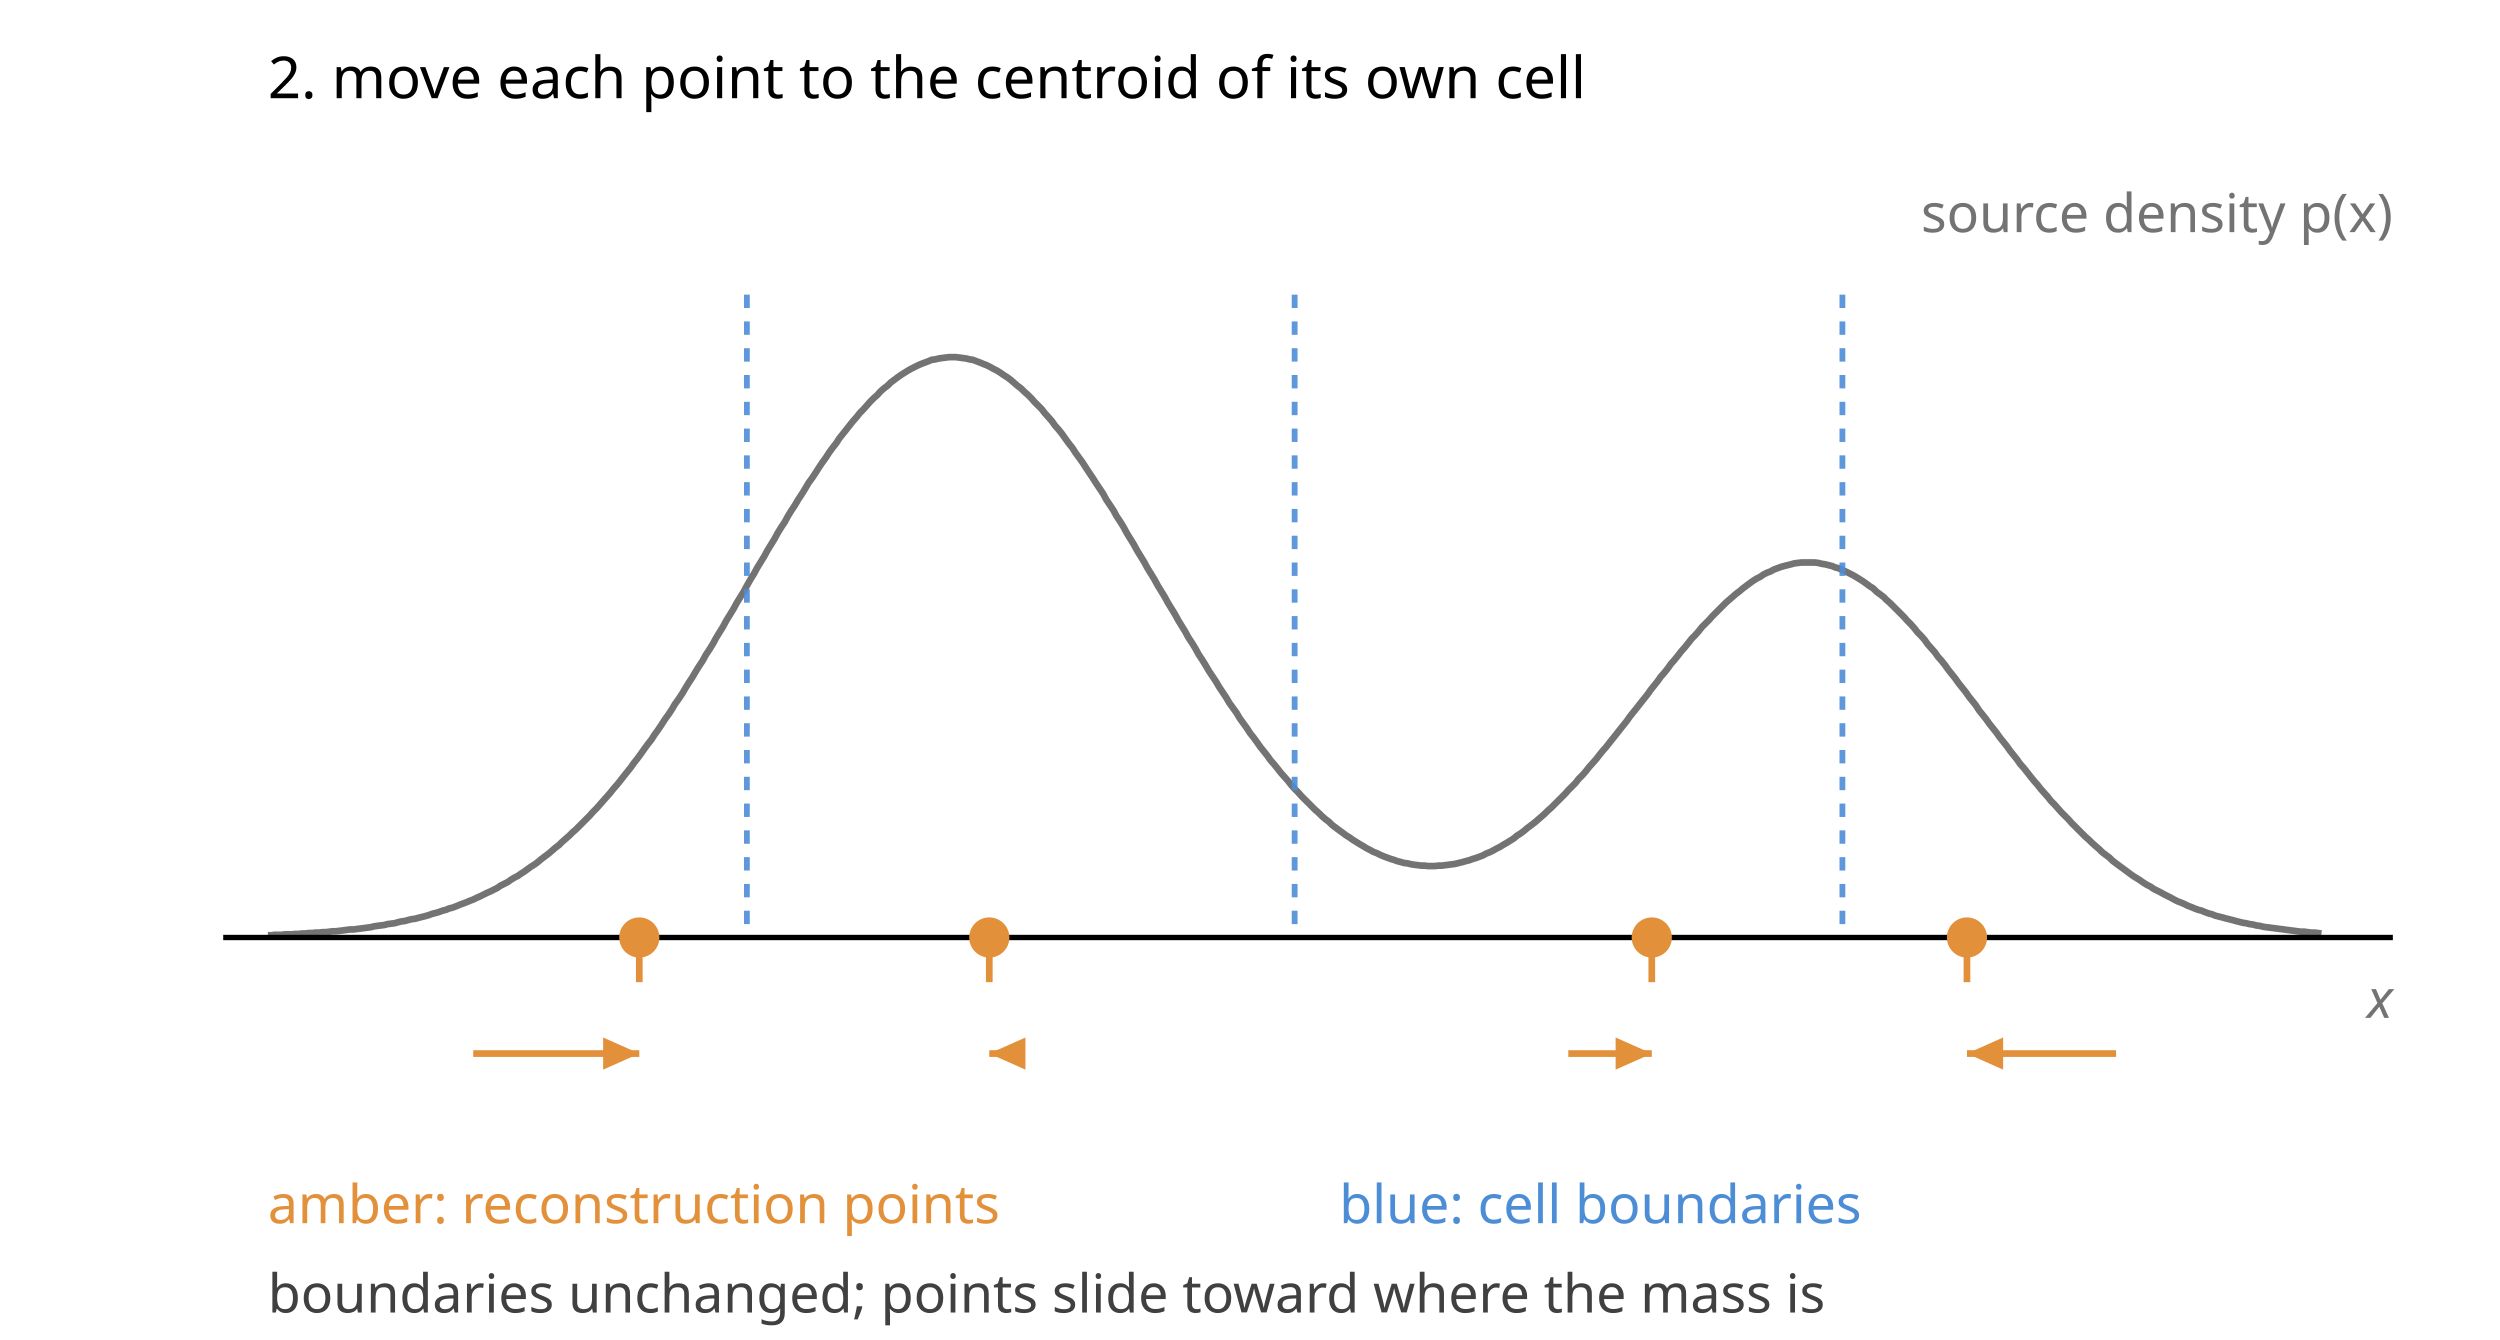
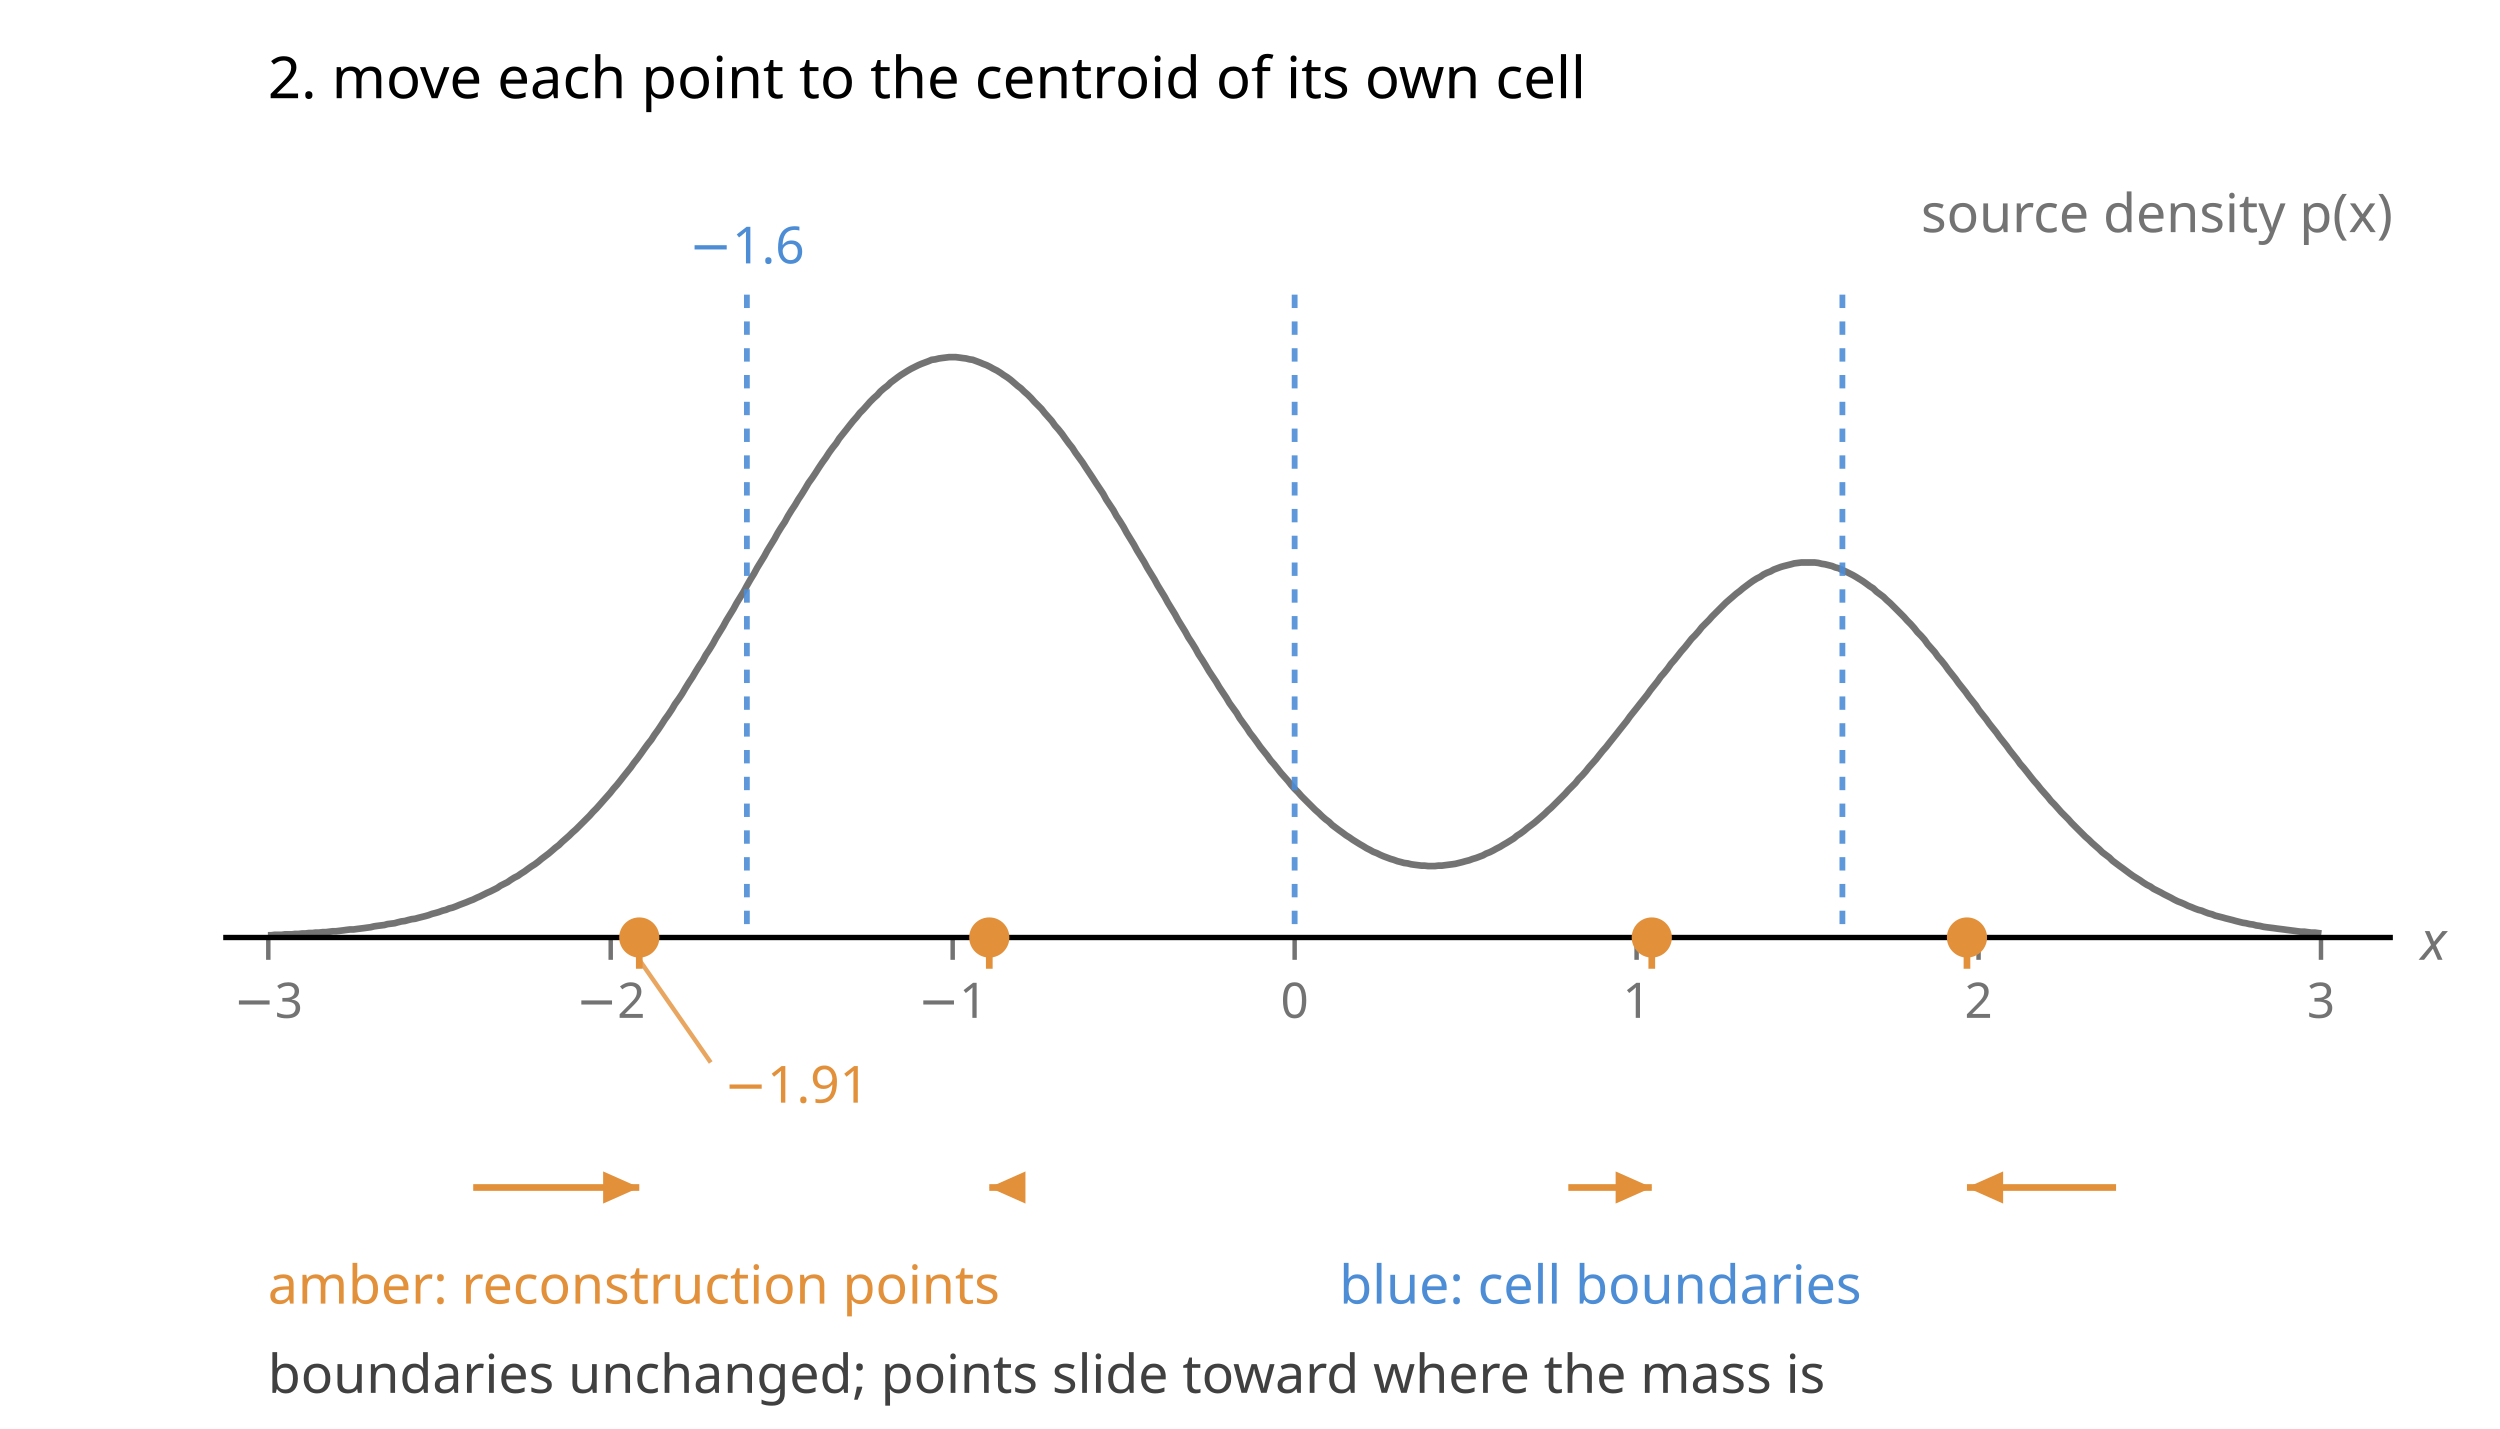
- <svg xmlns="http://www.w3.org/2000/svg" viewBox="0 0 560 300" font-family="system-ui, sans-serif" font-size="12">
+ <svg xmlns="http://www.w3.org/2000/svg" viewBox="0 0 560 320" font-family="system-ui, sans-serif" font-size="12">
  <defs>
    <marker id="a2" viewBox="0 0 10 10" refX="9" refY="5" markerWidth="6" markerHeight="6" orient="auto">
      <path d="M0,1 L9,5 L0,9 z" fill="#e2903a" />
    </marker>
    <marker id="a3" viewBox="0 0 10 10" refX="9" refY="5" markerWidth="6" markerHeight="6" orient="auto">
      <path d="M0,1 L9,5 L0,9 z" fill="#4c8dd6" />
    </marker>
  </defs>
  <text x="60" y="22" fill="currentColor" font-size="13">2. move each point to the centroid of its own cell</text>
  <path d="M60.0,209.5 L60.8,209.5 L61.5,209.4 L62.3,209.4 L63.1,209.4 L63.8,209.3 L64.6,209.3 L65.4,209.3 L66.1,209.2 L66.9,209.2 L67.7,209.1 L68.4,209.1 L69.2,209.0 L70.0,209.0 L70.7,208.9 L71.5,208.9 L72.3,208.8 L73.0,208.8 L73.8,208.7 L74.6,208.6 L75.3,208.6 L76.1,208.5 L76.9,208.4 L77.6,208.3 L78.4,208.2 L79.2,208.2 L79.9,208.1 L80.7,208.0 L81.5,207.9 L82.2,207.8 L83.0,207.7 L83.8,207.5 L84.5,207.4 L85.3,207.3 L86.1,207.2 L86.8,207.0 L87.6,206.9 L88.4,206.8 L89.1,206.6 L89.9,206.4 L90.7,206.3 L91.4,206.1 L92.2,205.9 L93.0,205.8 L93.7,205.6 L94.5,205.4 L95.3,205.2 L96.0,205.0 L96.8,204.7 L97.6,204.5 L98.3,204.3 L99.1,204.0 L99.9,203.8 L100.6,203.5 L101.4,203.3 L102.2,203.0 L102.9,202.7 L103.7,202.4 L104.5,202.1 L105.2,201.8 L106.0,201.5 L106.8,201.1 L107.5,200.8 L108.3,200.4 L109.1,200.0 L109.8,199.7 L110.6,199.3 L111.4,198.9 L112.1,198.4 L112.9,198.0 L113.7,197.6 L114.4,197.1 L115.2,196.6 L116.0,196.2 L116.7,195.7 L117.5,195.2 L118.3,194.6 L119.0,194.1 L119.8,193.6 L120.6,193.0 L121.3,192.4 L122.1,191.8 L122.9,191.2 L123.6,190.6 L124.4,189.9 L125.2,189.3 L125.9,188.6 L126.7,187.9 L127.5,187.2 L128.2,186.5 L129.0,185.8 L129.8,185.0 L130.5,184.3 L131.3,183.5 L132.1,182.7 L132.8,181.9 L133.6,181.1 L134.4,180.2 L135.1,179.4 L135.9,178.5 L136.7,177.6 L137.4,176.7 L138.2,175.8 L139.0,174.8 L139.7,173.9 L140.5,172.9 L141.3,171.9 L142.0,170.9 L142.8,169.9 L143.6,168.8 L144.3,167.8 L145.1,166.7 L145.9,165.7 L146.6,164.6 L147.4,163.5 L148.2,162.3 L148.9,161.2 L149.7,160.1 L150.5,158.9 L151.2,157.7 L152.0,156.6 L152.8,155.4 L153.5,154.2 L154.3,152.9 L155.1,151.7 L155.8,150.5 L156.6,149.2 L157.4,148.0 L158.1,146.7 L158.9,145.5 L159.7,144.2 L160.4,142.9 L161.2,141.6 L162.0,140.3 L162.7,139.0 L163.5,137.7 L164.3,136.4 L165.0,135.1 L165.8,133.8 L166.6,132.5 L167.3,131.2 L168.1,129.8 L168.9,128.5 L169.6,127.2 L170.4,125.9 L171.2,124.6 L171.9,123.3 L172.7,122.0 L173.5,120.7 L174.2,119.4 L175.0,118.1 L175.8,116.9 L176.5,115.6 L177.3,114.3 L178.1,113.1 L178.8,111.9 L179.6,110.7 L180.4,109.4 L181.1,108.2 L181.9,107.1 L182.7,105.9 L183.4,104.8 L184.2,103.6 L185.0,102.5 L185.7,101.4 L186.5,100.3 L187.3,99.3 L188.0,98.2 L188.8,97.2 L189.6,96.2 L190.3,95.3 L191.1,94.3 L191.9,93.4 L192.6,92.5 L193.4,91.7 L194.2,90.8 L194.9,90.0 L195.7,89.2 L196.5,88.5 L197.2,87.7 L198.0,87.0 L198.8,86.4 L199.5,85.7 L200.3,85.1 L201.1,84.5 L201.8,84.0 L202.6,83.5 L203.4,83.0 L204.1,82.6 L204.9,82.2 L205.7,81.8 L206.4,81.5 L207.2,81.2 L208.0,80.9 L208.7,80.6 L209.5,80.5 L210.3,80.3 L211.0,80.2 L211.8,80.1 L212.6,80.0 L213.3,80.0 L214.1,80.0 L214.9,80.1 L215.6,80.2 L216.4,80.3 L217.2,80.5 L217.9,80.6 L218.7,80.9 L219.5,81.2 L220.2,81.5 L221.0,81.8 L221.8,82.2 L222.5,82.6 L223.3,83.0 L224.1,83.5 L224.8,84.0 L225.6,84.5 L226.4,85.1 L227.1,85.7 L227.9,86.4 L228.7,87.0 L229.4,87.7 L230.2,88.4 L231.0,89.2 L231.7,90.0 L232.5,90.8 L233.3,91.6 L234.0,92.5 L234.8,93.4 L235.6,94.3 L236.3,95.3 L237.1,96.2 L237.9,97.2 L238.6,98.2 L239.4,99.3 L240.2,100.3 L240.9,101.4 L241.7,102.5 L242.5,103.6 L243.2,104.7 L244.0,105.9 L244.8,107.1 L245.5,108.2 L246.3,109.4 L247.1,110.6 L247.8,111.9 L248.6,113.1 L249.4,114.3 L250.1,115.6 L250.9,116.8 L251.7,118.1 L252.4,119.4 L253.2,120.7 L254.0,122.0 L254.7,123.3 L255.5,124.6 L256.3,125.9 L257.0,127.2 L257.8,128.5 L258.6,129.8 L259.3,131.1 L260.1,132.4 L260.9,133.7 L261.6,135.0 L262.4,136.3 L263.2,137.6 L263.9,138.9 L264.7,140.2 L265.5,141.5 L266.2,142.8 L267.0,144.0 L267.8,145.3 L268.5,146.6 L269.3,147.8 L270.1,149.1 L270.8,150.3 L271.6,151.5 L272.4,152.7 L273.1,153.9 L273.9,155.1 L274.7,156.3 L275.4,157.5 L276.2,158.6 L277.0,159.7 L277.7,160.9 L278.5,162.0 L279.3,163.1 L280.0,164.2 L280.8,165.2 L281.6,166.3 L282.3,167.3 L283.1,168.3 L283.9,169.3 L284.6,170.3 L285.4,171.2 L286.2,172.2 L286.9,173.1 L287.7,174.0 L288.5,174.9 L289.2,175.8 L290.0,176.7 L290.8,177.5 L291.5,178.3 L292.3,179.1 L293.1,179.9 L293.8,180.6 L294.6,181.4 L295.4,182.1 L296.1,182.8 L296.9,183.5 L297.7,184.1 L298.4,184.8 L299.2,185.4 L300.0,186.0 L300.7,186.5 L301.5,187.1 L302.3,187.6 L303.0,188.1 L303.8,188.6 L304.6,189.1 L305.3,189.5 L306.1,190.0 L306.9,190.4 L307.6,190.8 L308.4,191.1 L309.2,191.5 L309.9,191.8 L310.7,192.1 L311.5,192.4 L312.2,192.6 L313.0,192.9 L313.8,193.1 L314.5,193.3 L315.3,193.4 L316.1,193.6 L316.8,193.7 L317.6,193.8 L318.4,193.9 L319.1,193.9 L319.9,194.0 L320.7,194.0 L321.4,194.0 L322.2,193.9 L323.0,193.9 L323.7,193.8 L324.5,193.7 L325.3,193.6 L326.0,193.5 L326.8,193.3 L327.6,193.1 L328.3,192.9 L329.1,192.7 L329.9,192.4 L330.6,192.2 L331.4,191.9 L332.2,191.6 L332.9,191.2 L333.7,190.9 L334.5,190.5 L335.2,190.1 L336.0,189.7 L336.8,189.2 L337.5,188.8 L338.3,188.3 L339.1,187.8 L339.8,187.2 L340.6,186.7 L341.4,186.1 L342.1,185.5 L342.9,184.9 L343.7,184.3 L344.4,183.7 L345.2,183.0 L346.0,182.3 L346.7,181.6 L347.5,180.9 L348.3,180.1 L349.0,179.4 L349.8,178.6 L350.6,177.8 L351.3,177.0 L352.1,176.2 L352.9,175.4 L353.6,174.5 L354.4,173.7 L355.2,172.8 L355.9,171.9 L356.7,171.0 L357.5,170.1 L358.2,169.2 L359.0,168.2 L359.8,167.3 L360.5,166.4 L361.3,165.4 L362.1,164.4 L362.8,163.5 L363.6,162.5 L364.4,161.5 L365.1,160.5 L365.9,159.5 L366.7,158.5 L367.4,157.6 L368.2,156.6 L369.0,155.6 L369.7,154.6 L370.5,153.6 L371.3,152.6 L372.0,151.6 L372.8,150.7 L373.6,149.7 L374.3,148.7 L375.1,147.8 L375.9,146.8 L376.6,145.9 L377.4,145.0 L378.2,144.0 L378.9,143.1 L379.7,142.3 L380.5,141.4 L381.2,140.5 L382.0,139.7 L382.8,138.9 L383.5,138.1 L384.3,137.3 L385.1,136.5 L385.8,135.8 L386.6,135.0 L387.4,134.3 L388.1,133.7 L388.9,133.0 L389.7,132.4 L390.4,131.8 L391.2,131.2 L392.0,130.6 L392.7,130.1 L393.5,129.6 L394.3,129.2 L395.0,128.7 L395.8,128.3 L396.6,128.0 L397.3,127.6 L398.1,127.3 L398.9,127.0 L399.6,126.8 L400.4,126.6 L401.2,126.4 L401.9,126.2 L402.7,126.1 L403.5,126.0 L404.2,126.0 L405.0,126.0 L405.8,126.0 L406.5,126.0 L407.3,126.1 L408.1,126.3 L408.8,126.4 L409.6,126.6 L410.4,126.8 L411.1,127.1 L411.9,127.3 L412.7,127.7 L413.4,128.0 L414.2,128.4 L415.0,128.8 L415.7,129.2 L416.5,129.7 L417.3,130.2 L418.0,130.7 L418.8,131.3 L419.6,131.8 L420.3,132.5 L421.1,133.1 L421.9,133.7 L422.6,134.4 L423.4,135.1 L424.2,135.9 L424.9,136.6 L425.7,137.4 L426.5,138.2 L427.2,139.0 L428.0,139.8 L428.8,140.7 L429.5,141.6 L430.3,142.4 L431.1,143.3 L431.8,144.3 L432.6,145.2 L433.4,146.1 L434.1,147.1 L434.9,148.0 L435.7,149.0 L436.4,150.0 L437.2,151.0 L438.0,152.0 L438.7,153.0 L439.5,154.0 L440.3,155.0 L441.0,156.0 L441.8,157.0 L442.6,158.0 L443.3,159.1 L444.1,160.1 L444.9,161.1 L445.6,162.1 L446.4,163.1 L447.2,164.1 L447.9,165.1 L448.7,166.1 L449.5,167.1 L450.2,168.1 L451.0,169.1 L451.8,170.1 L452.5,171.1 L453.3,172.0 L454.1,173.0 L454.8,173.9 L455.6,174.9 L456.4,175.8 L457.1,176.7 L457.9,177.6 L458.7,178.5 L459.4,179.4 L460.2,180.2 L461.0,181.1 L461.7,181.9 L462.5,182.7 L463.3,183.5 L464.0,184.3 L464.8,185.1 L465.6,185.9 L466.3,186.6 L467.1,187.4 L467.9,188.1 L468.6,188.8 L469.4,189.5 L470.2,190.2 L470.9,190.9 L471.7,191.5 L472.5,192.1 L473.2,192.8 L474.0,193.4 L474.8,194.0 L475.5,194.5 L476.3,195.1 L477.1,195.7 L477.8,196.2 L478.6,196.7 L479.4,197.2 L480.1,197.7 L480.9,198.2 L481.7,198.6 L482.4,199.1 L483.2,199.5 L484.0,199.9 L484.7,200.3 L485.5,200.7 L486.3,201.1 L487.0,201.5 L487.8,201.9 L488.6,202.2 L489.3,202.5 L490.1,202.9 L490.9,203.2 L491.6,203.5 L492.4,203.8 L493.2,204.0 L493.9,204.3 L494.7,204.6 L495.5,204.8 L496.2,205.1 L497.0,205.3 L497.8,205.5 L498.5,205.7 L499.3,205.9 L500.1,206.1 L500.8,206.3 L501.6,206.5 L502.4,206.7 L503.1,206.8 L503.9,207.0 L504.7,207.1 L505.4,207.3 L506.2,207.4 L507.0,207.6 L507.7,207.7 L508.5,207.8 L509.3,207.9 L510.0,208.0 L510.8,208.1 L511.6,208.2 L512.3,208.3 L513.1,208.4 L513.9,208.5 L514.6,208.6 L515.4,208.7 L516.2,208.7 L516.9,208.8 L517.7,208.9 L518.5,208.9 L519.2,209.0 L520.0,209.1 " fill="none" stroke="currentColor" stroke-width="1.5" opacity="0.55" />
  <line x1="50" y1="210" x2="536" y2="210" stroke="currentColor" stroke-width="1.2" />
-   <text x="536" y="228" text-anchor="end" fill="currentColor" opacity="0.55" font-style="italic">x</text>
+   <g fill="currentColor" opacity="0.55" font-size="11">
+     <line x1="60.1" y1="210" x2="60.1" y2="215" stroke="currentColor" stroke-width="1" />
+     <text x="60.1" y="228" text-anchor="middle">−3</text>
+     <line x1="136.8" y1="210" x2="136.8" y2="215" stroke="currentColor" stroke-width="1" />
+     <text x="136.8" y="228" text-anchor="middle">−2</text>
+     <line x1="213.4" y1="210" x2="213.4" y2="215" stroke="currentColor" stroke-width="1" />
+     <text x="213.4" y="228" text-anchor="middle">−1</text>
+     <line x1="290.0" y1="210" x2="290.0" y2="215" stroke="currentColor" stroke-width="1" />
+     <text x="290.0" y="228" text-anchor="middle">0</text>
+     <line x1="366.6" y1="210" x2="366.6" y2="215" stroke="currentColor" stroke-width="1" />
+     <text x="366.6" y="228" text-anchor="middle">1</text>
+     <line x1="443.2" y1="210" x2="443.2" y2="215" stroke="currentColor" stroke-width="1" />
+     <text x="443.2" y="228" text-anchor="middle">2</text>
+     <line x1="519.9" y1="210" x2="519.9" y2="215" stroke="currentColor" stroke-width="1" />
+     <text x="519.9" y="228" text-anchor="middle">3</text>
+   </g>
+   <text x="548" y="215" text-anchor="end" fill="currentColor" opacity="0.55" font-style="italic">x</text>
  <text x="536" y="52" text-anchor="end" fill="currentColor" opacity="0.55">source density p(x)</text>
  <line x1="167.3" y1="66" x2="167.3" y2="210" stroke="#4c8dd6" stroke-width="1.3" stroke-dasharray="3 3" opacity="0.9" />
  <line x1="290.0" y1="66" x2="290.0" y2="210" stroke="#4c8dd6" stroke-width="1.3" stroke-dasharray="3 3" opacity="0.9" />
  <line x1="412.7" y1="66" x2="412.7" y2="210" stroke="#4c8dd6" stroke-width="1.3" stroke-dasharray="3 3" opacity="0.9" />
  <circle cx="143.2" cy="210" r="4.5" fill="#e2903a" />
-   <line x1="143.2" y1="210" x2="143.2" y2="220" stroke="#e2903a" stroke-width="1.5" />
+   <line x1="143.2" y1="210" x2="143.2" y2="217" stroke="#e2903a" stroke-width="1.5" />
  <circle cx="221.6" cy="210" r="4.5" fill="#e2903a" />
-   <line x1="221.6" y1="210" x2="221.6" y2="220" stroke="#e2903a" stroke-width="1.5" />
+   <line x1="221.6" y1="210" x2="221.6" y2="217" stroke="#e2903a" stroke-width="1.5" />
  <circle cx="370.0" cy="210" r="4.5" fill="#e2903a" />
-   <line x1="370.0" y1="210" x2="370.0" y2="220" stroke="#e2903a" stroke-width="1.5" />
+   <line x1="370.0" y1="210" x2="370.0" y2="217" stroke="#e2903a" stroke-width="1.5" />
  <circle cx="440.6" cy="210" r="4.5" fill="#e2903a" />
-   <line x1="440.6" y1="210" x2="440.6" y2="220" stroke="#e2903a" stroke-width="1.5" />
-   <line x1="106.0" y1="236" x2="143.2" y2="236" stroke="#e2903a" stroke-width="1.5" marker-end="url(#a2)" />
-   <line x1="228.7" y1="236" x2="221.6" y2="236" stroke="#e2903a" stroke-width="1.5" marker-end="url(#a2)" />
-   <line x1="351.3" y1="236" x2="370.0" y2="236" stroke="#e2903a" stroke-width="1.5" marker-end="url(#a2)" />
-   <line x1="474.0" y1="236" x2="440.6" y2="236" stroke="#e2903a" stroke-width="1.5" marker-end="url(#a2)" />
-   <text x="60" y="274" fill="#e2903a">amber: reconstruction points</text>
-   <text x="300" y="274" fill="#4c8dd6">blue: cell boundaries</text>
-   <text x="60" y="294" fill="currentColor" opacity="0.75">boundaries unchanged; points slide toward where the mass is</text>
+   <line x1="440.6" y1="210" x2="440.6" y2="217" stroke="#e2903a" stroke-width="1.5" />
+   <line x1="106.0" y1="266" x2="143.2" y2="266" stroke="#e2903a" stroke-width="1.5" marker-end="url(#a2)" />
+   <line x1="228.7" y1="266" x2="221.6" y2="266" stroke="#e2903a" stroke-width="1.5" marker-end="url(#a2)" />
+   <line x1="351.3" y1="266" x2="370.0" y2="266" stroke="#e2903a" stroke-width="1.5" marker-end="url(#a2)" />
+   <line x1="474.0" y1="266" x2="440.6" y2="266" stroke="#e2903a" stroke-width="1.5" marker-end="url(#a2)" />
+   <line x1="143.2" y1="215" x2="159.2" y2="238" stroke="#e2903a" stroke-width="1" opacity="0.8" />
+   <text x="162.2" y="247" fill="#e2903a" font-size="11.5">−1.91</text>
+   <text x="167.3" y="59" text-anchor="middle" fill="#4c8dd6" font-size="11.5">−1.6</text>
+   <text x="60" y="292" fill="#e2903a">amber: reconstruction points</text>
+   <text x="300" y="292" fill="#4c8dd6">blue: cell boundaries</text>
+   <text x="60" y="312" fill="currentColor" opacity="0.75">boundaries unchanged; points slide toward where the mass is</text>
</svg>
